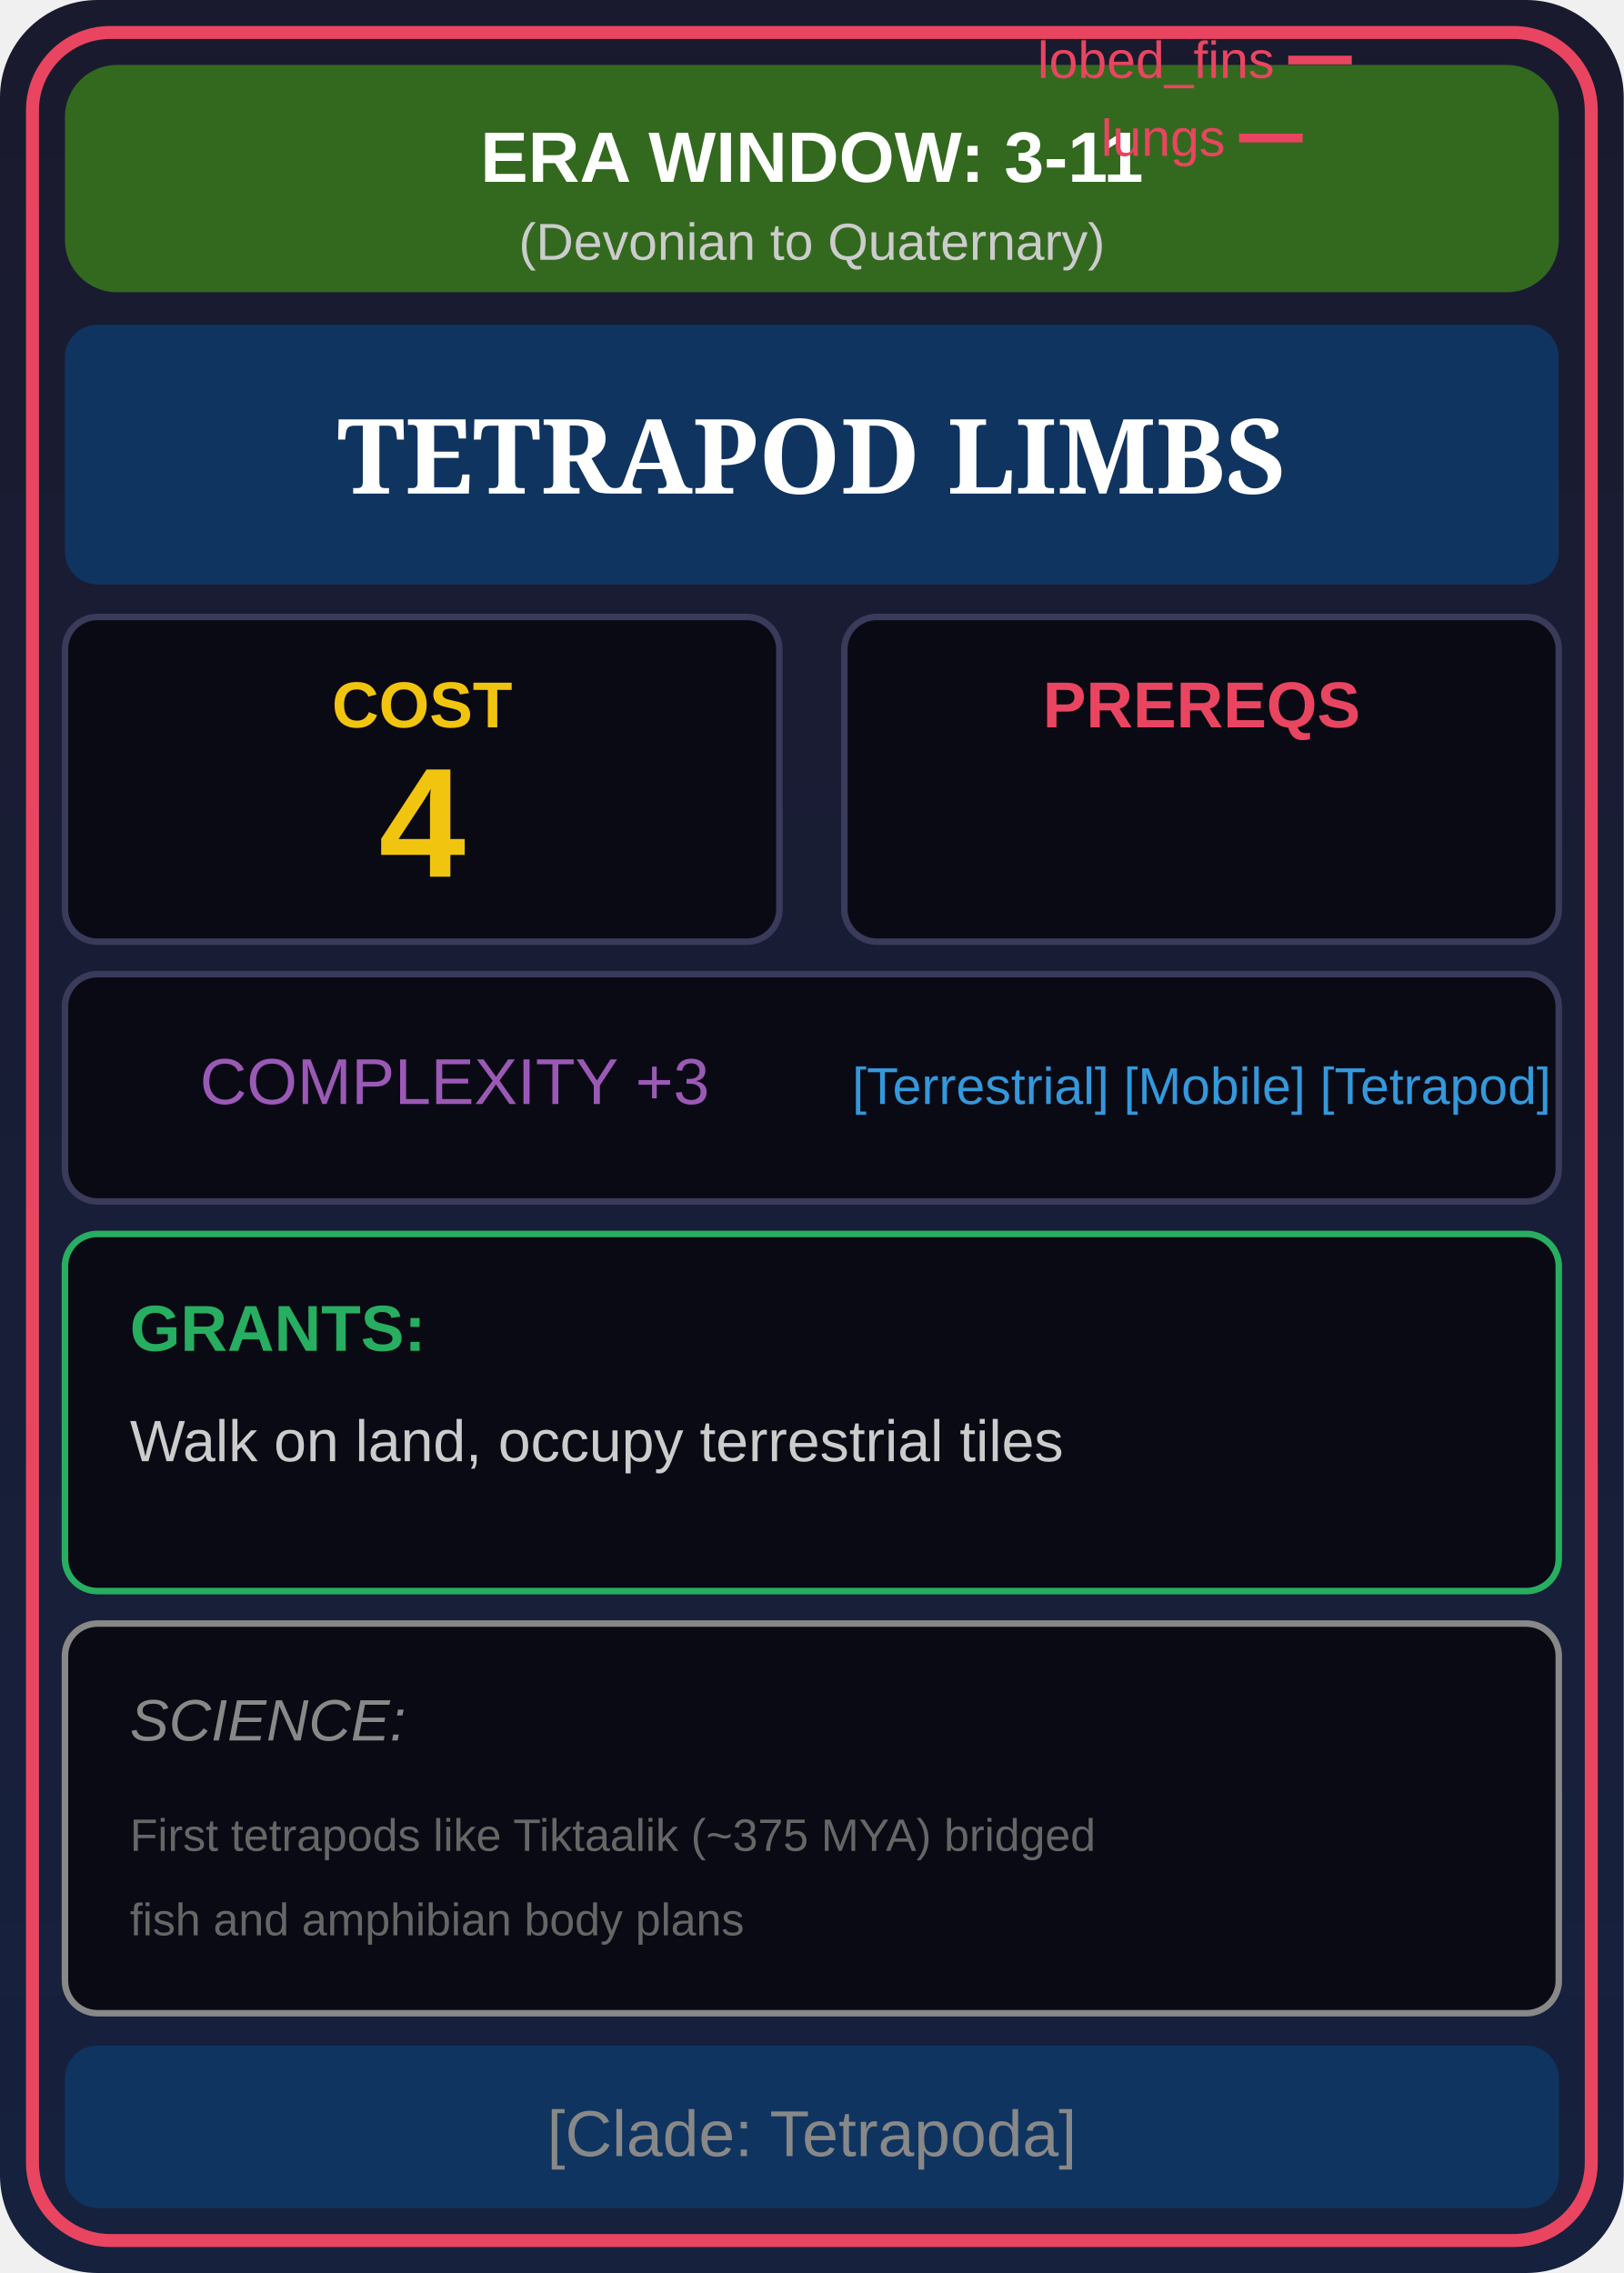
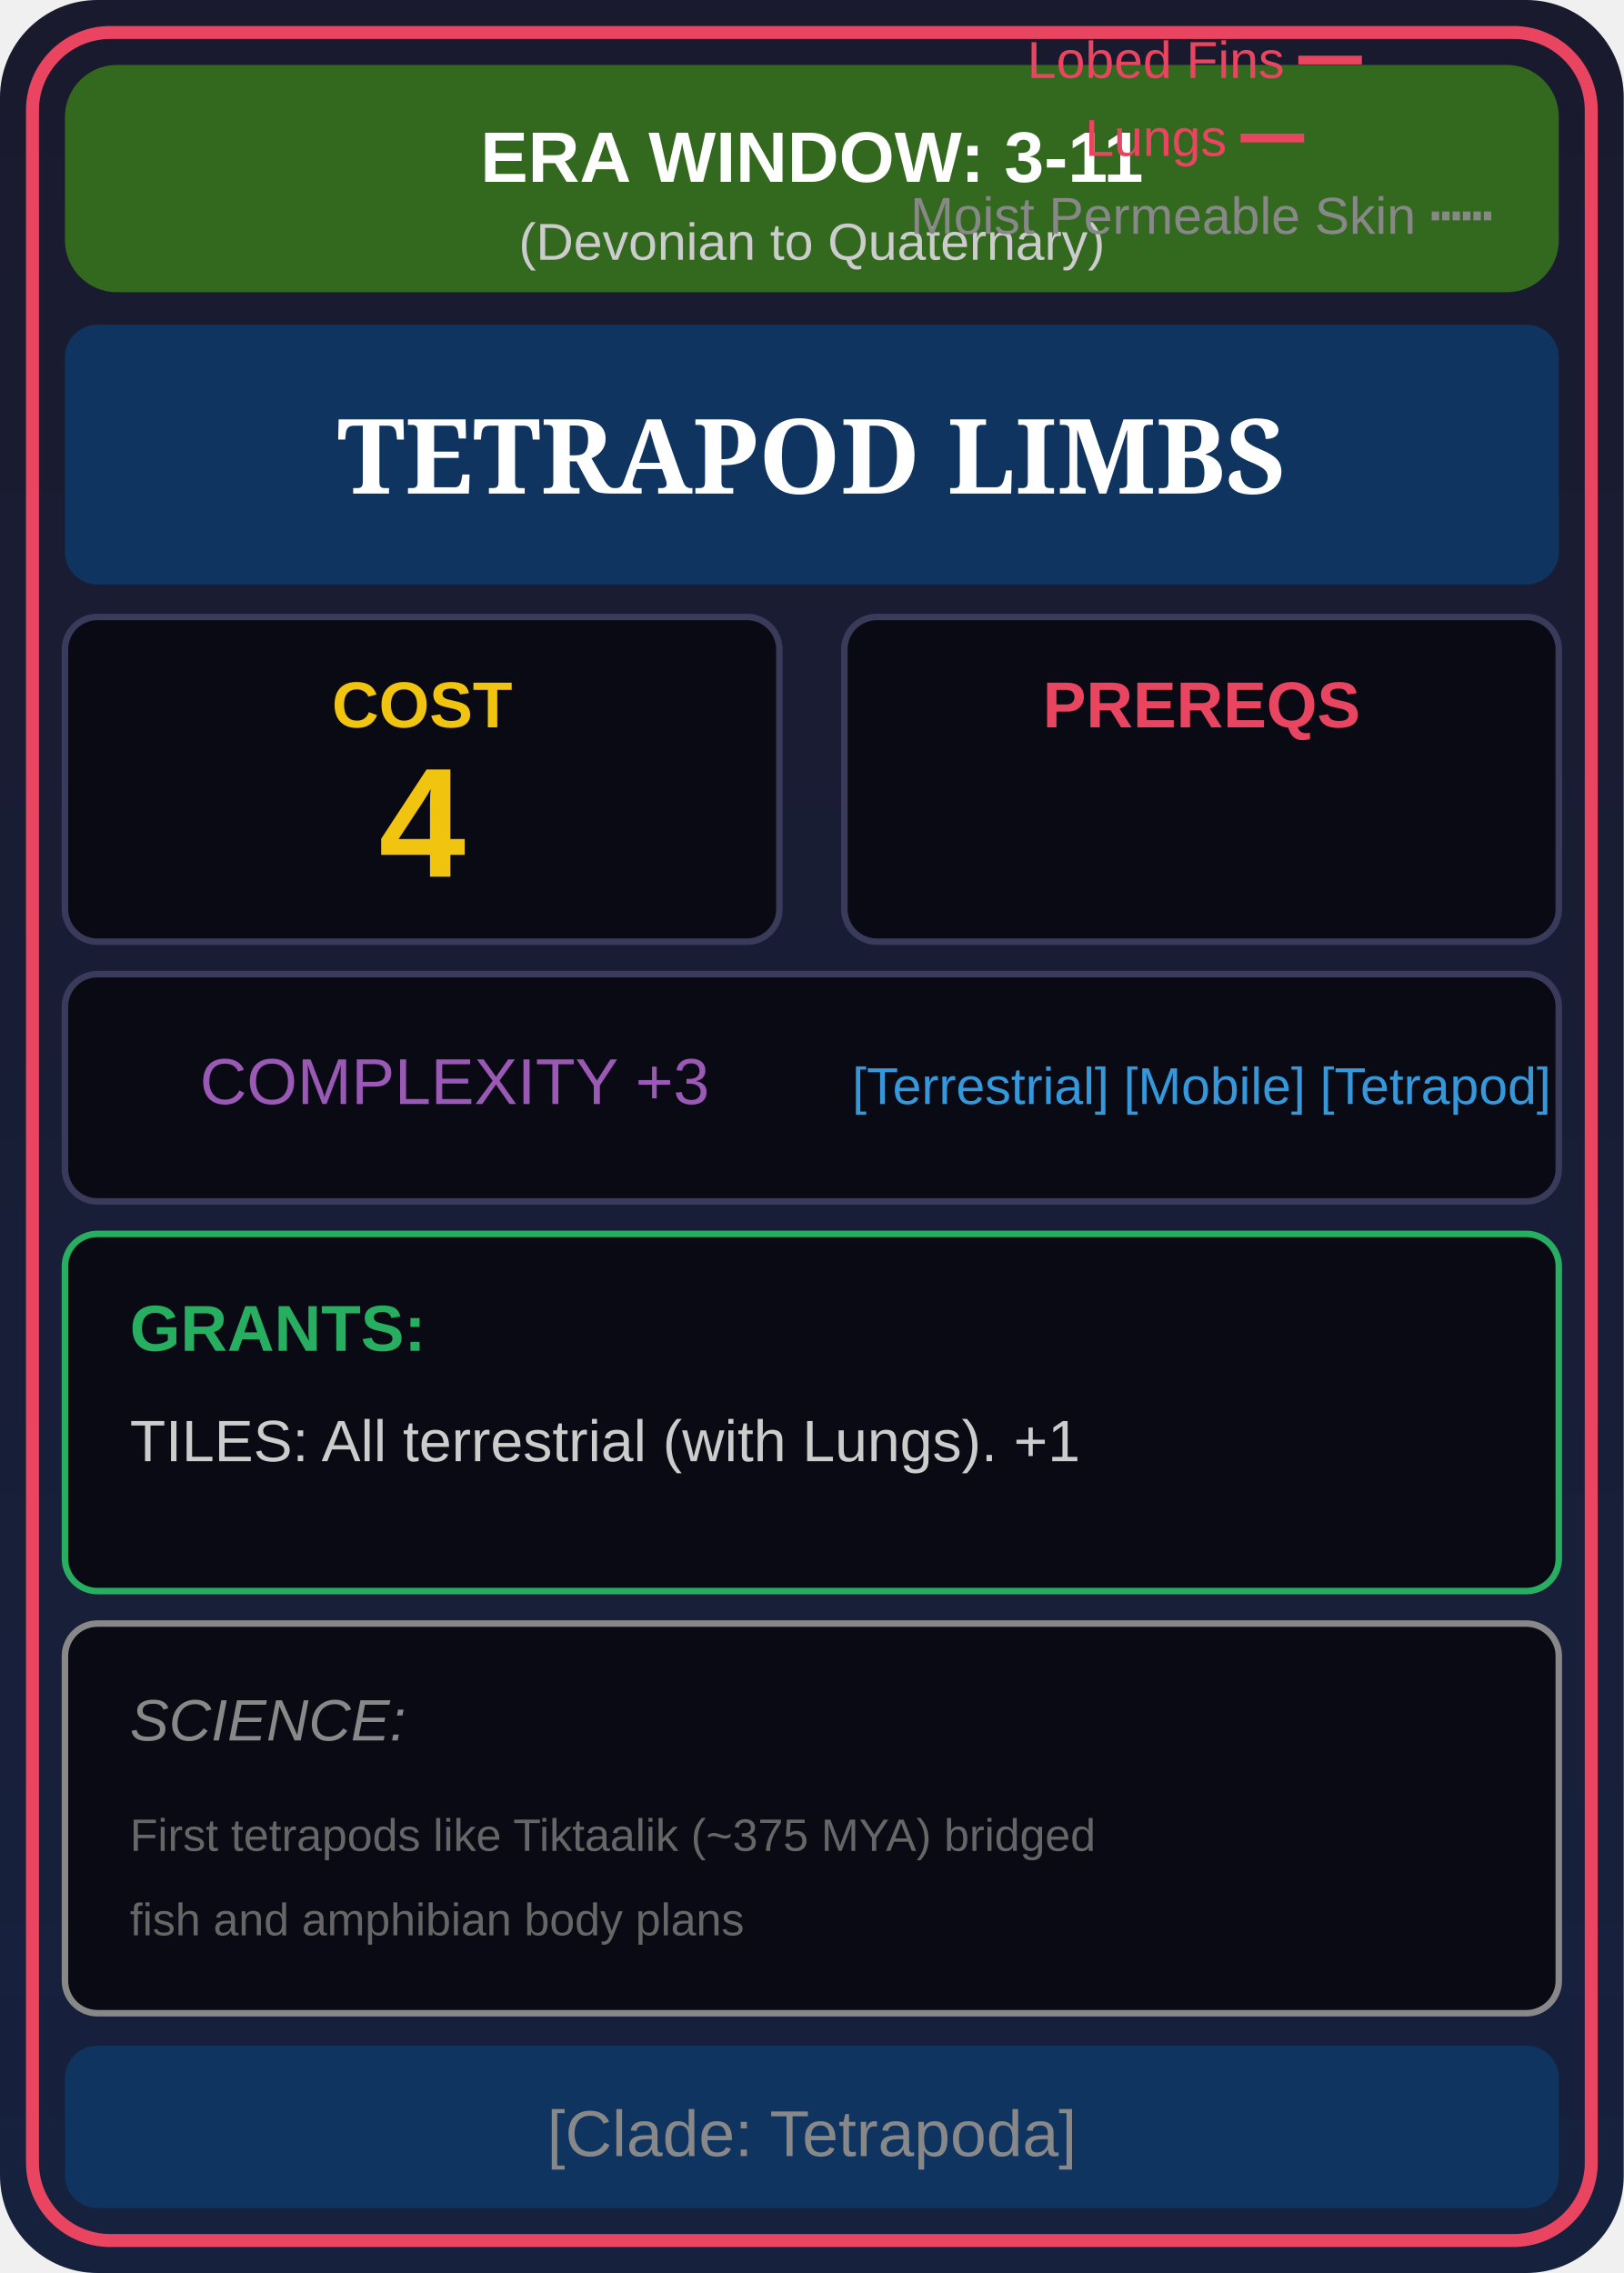
<svg xmlns="http://www.w3.org/2000/svg" viewBox="0 0 250 350" width="250" height="350">
  <defs>
    <linearGradient id="cardBg" x1="0%" y1="0%" x2="0%" y2="100%">
      <stop offset="0%" style="stop-color:#1a1a2e" />
      <stop offset="100%" style="stop-color:#16213e" />
    </linearGradient>
    <linearGradient id="eraGrad" x1="0%" y1="0%" x2="100%" y2="0%">
      <stop offset="0%" style="stop-color:#33691e" />
      <stop offset="100%" style="stop-color:#33691e" />
    </linearGradient>
  </defs>
  <rect width="250" height="350" fill="url(#cardBg)" rx="15" />
  <rect x="5" y="5" width="240" height="340" fill="none" stroke="#e94560" stroke-width="2" rx="12" />
  <rect x="10" y="10" width="230" height="35" fill="url(#eraGrad)" rx="8" />
  <text x="125" y="28" font-family="Arial" font-size="11" fill="#fff" text-anchor="middle" font-weight="bold">ERA WINDOW: 3-11</text>
  <text x="125" y="40" font-family="Arial" font-size="8" fill="#ccc" text-anchor="middle">(Devonian to Quaternary)</text>
  <rect x="10" y="50" width="230" height="40" fill="#0f3460" rx="5" />
  <text x="125" y="76" font-family="Georgia" font-size="16" fill="#fff" text-anchor="middle" font-weight="bold">TETRAPOD LIMBS</text>
  <rect x="10" y="95" width="110" height="50" fill="#0a0a15" stroke="#3a3a5a" rx="5" />
  <text x="65" y="112" font-family="Arial" font-size="10" fill="#f1c40f" text-anchor="middle" font-weight="bold">COST</text>
  <text x="65" y="135" font-family="Arial" font-size="24" fill="#f1c40f" text-anchor="middle" font-weight="bold">4</text>
  <rect x="130" y="95" width="110" height="50" fill="#0a0a15" stroke="#3a3a5a" rx="5" />
  <text x="185" y="112" font-family="Arial" font-size="10" fill="#e94560" text-anchor="middle" font-weight="bold">PREREQS</text>
  <text font-family="Arial" font-size="8" text-anchor="middle">
-     <tspan x="185" dy="12" fill="#e94560">lobed_fins ━━</tspan>
-     <tspan x="185" dy="12" fill="#e94560">lungs ━━</tspan>
+     <tspan x="185" dy="12" fill="#e94560">Lobed Fins ━━</tspan>
+     <tspan x="185" dy="12" fill="#e94560">Lungs ━━</tspan>
+     <tspan x="185" dy="12" fill="#888">Moist Permeable Skin ┅┅</tspan>
  </text>
  <rect x="10" y="150" width="230" height="35" fill="#0a0a15" stroke="#3a3a5a" rx="5" />
  <text x="70" y="170" font-family="Arial" font-size="10" fill="#9b59b6" text-anchor="middle">COMPLEXITY +3</text>
  <text x="185" y="170" font-family="Arial" font-size="8" fill="#3498db" text-anchor="middle">[Terrestrial] [Mobile] [Tetrapod]</text>
  <rect x="10" y="190" width="230" height="55" fill="#0a0a15" stroke="#27ae60" rx="5" />
  <text x="20" y="208" font-family="Arial" font-size="10" fill="#27ae60" font-weight="bold">GRANTS:</text>
-   <text x="20" y="225" font-family="Arial" font-size="9" fill="#ccc">Walk on land, occupy terrestrial tiles</text>
+   <text x="20" y="225" font-family="Arial" font-size="9" fill="#ccc">TILES: All terrestrial (with Lungs). +1 </text>
  <rect x="10" y="250" width="230" height="60" fill="#0a0a15" stroke="#888" rx="5" />
  <text x="20" y="268" font-family="Arial" font-size="9" fill="#888" font-style="italic">SCIENCE:</text>
  <text x="20" y="285" font-family="Arial" font-size="7" fill="#666">First tetrapods like Tiktaalik (~375 MYA) bridged </text>
  <text x="20" y="298" font-family="Arial" font-size="7" fill="#666">fish and amphibian body plans</text>
  <rect x="10" y="315" width="230" height="25" fill="#0f3460" rx="5" />
  <text x="125" y="332" font-family="Arial" font-size="10" fill="#888" text-anchor="middle">[Clade: Tetrapoda]</text>
</svg>
